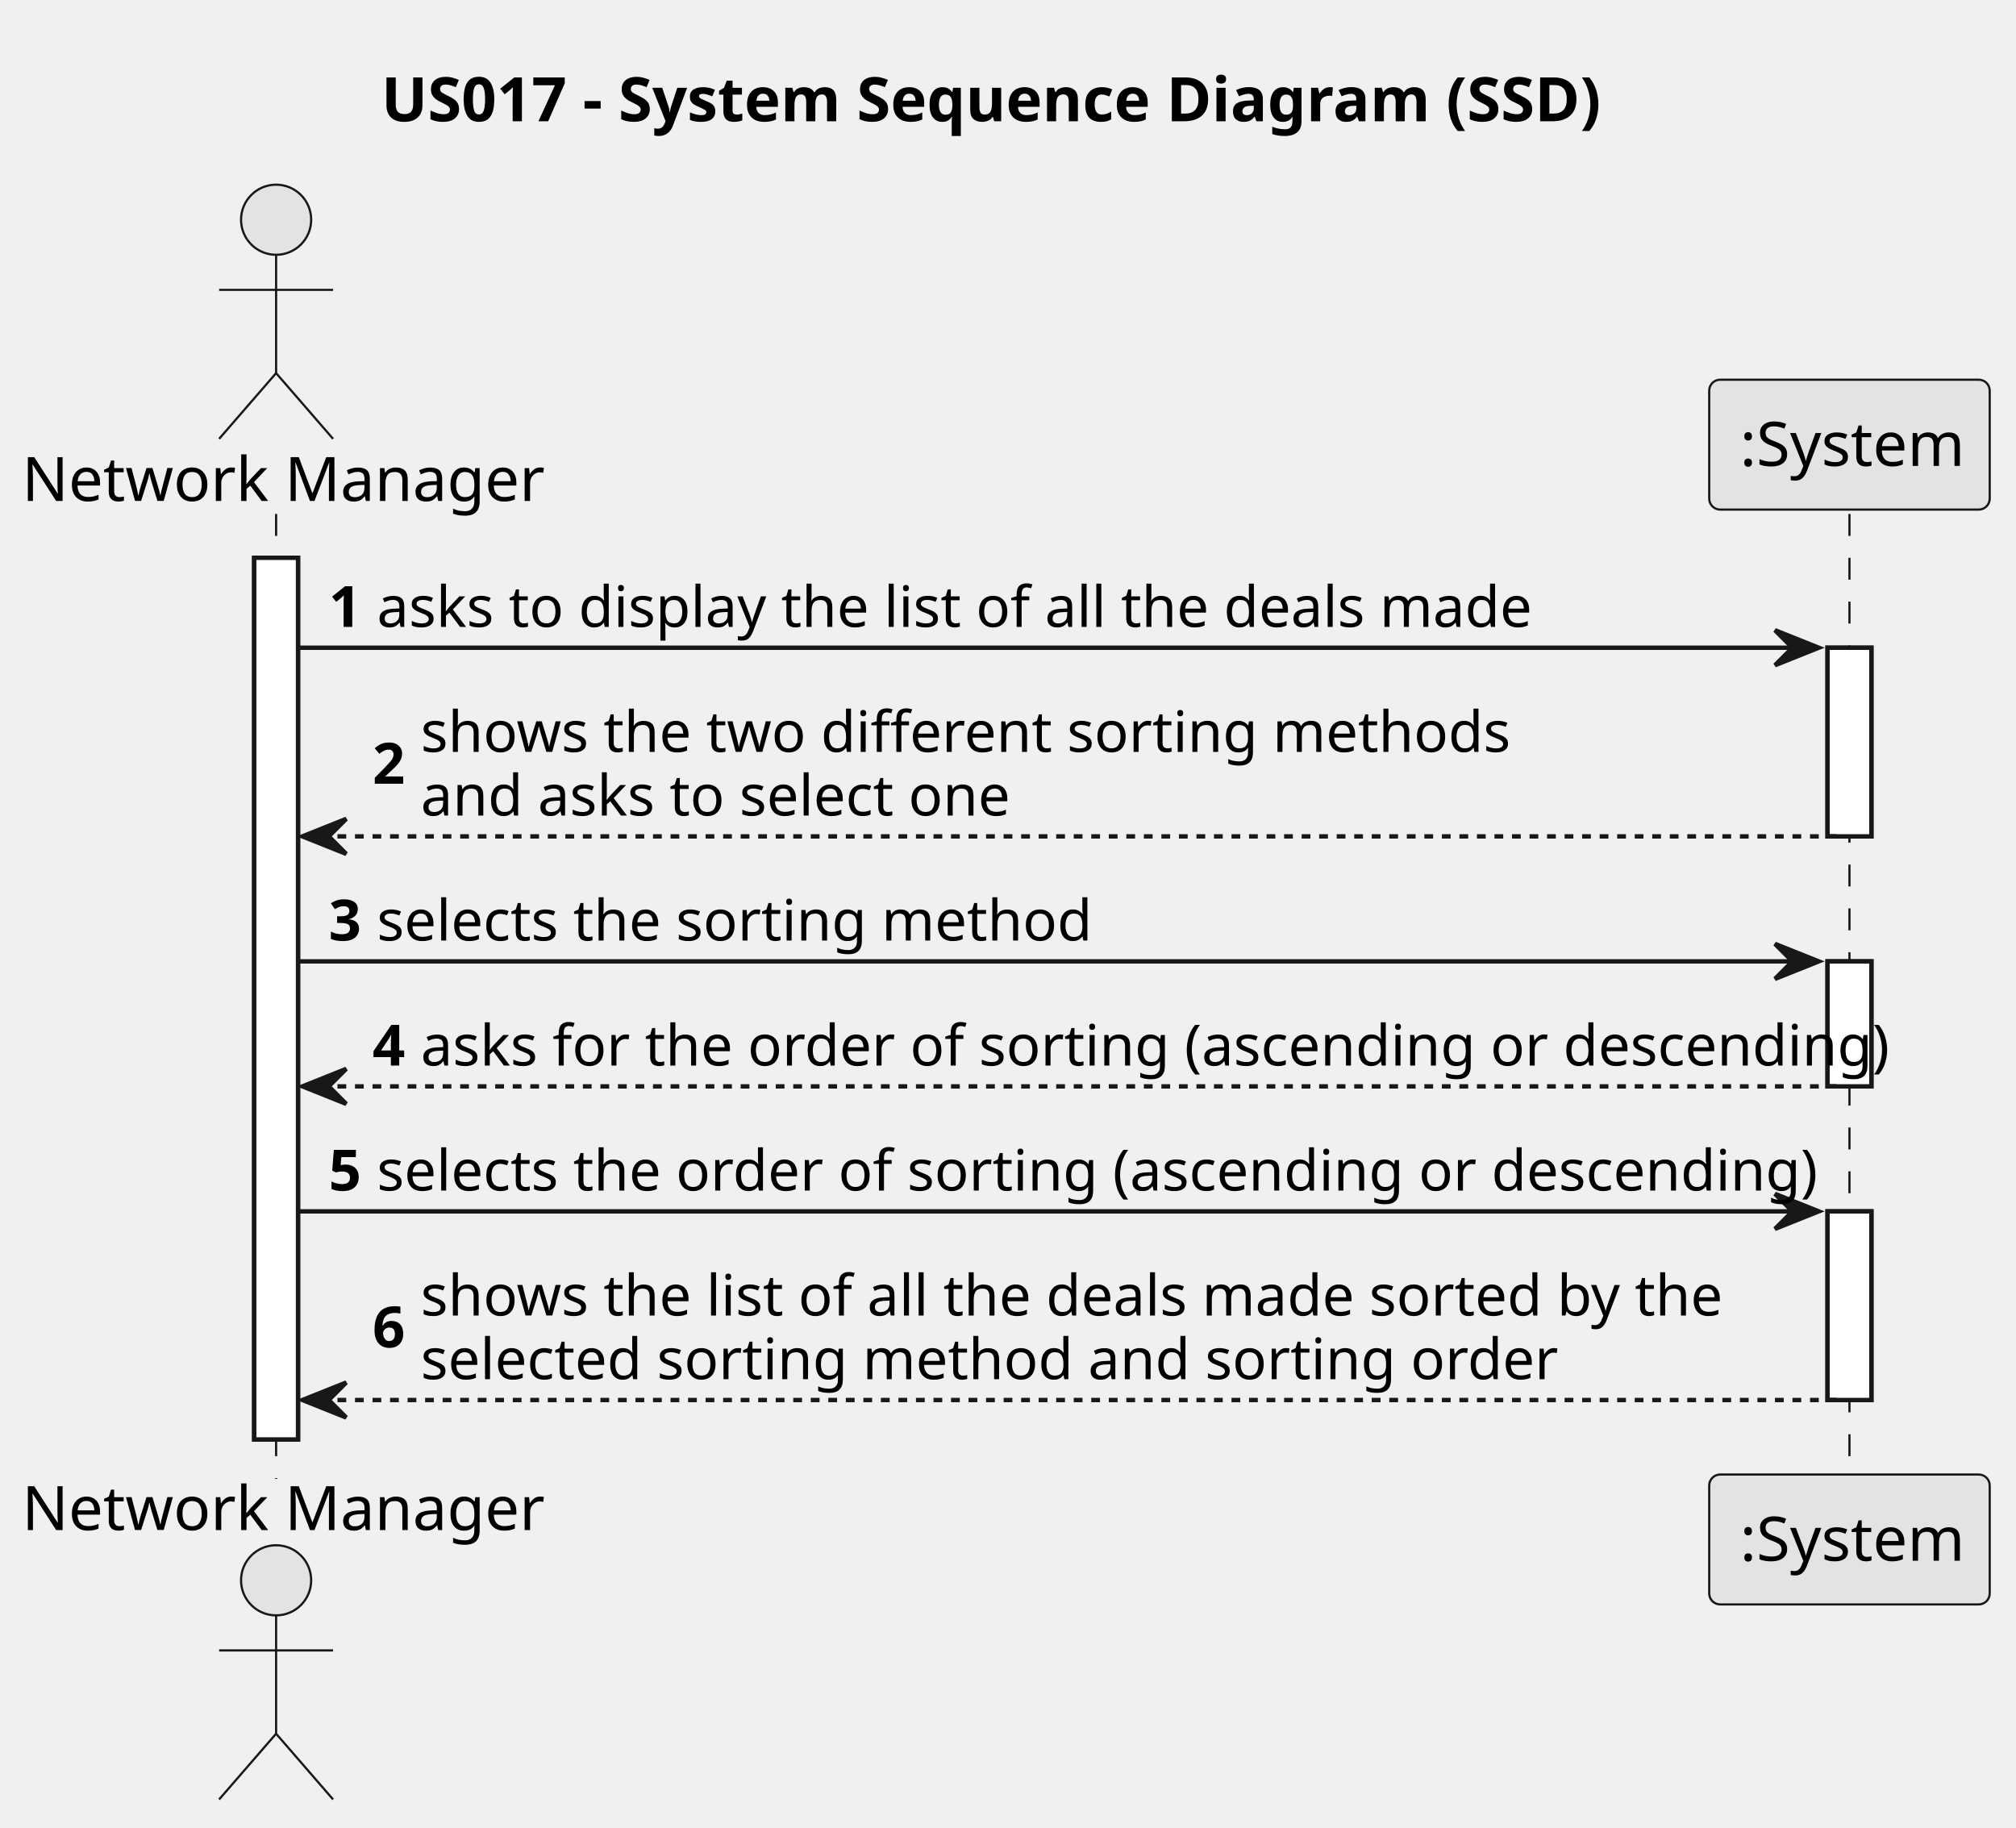
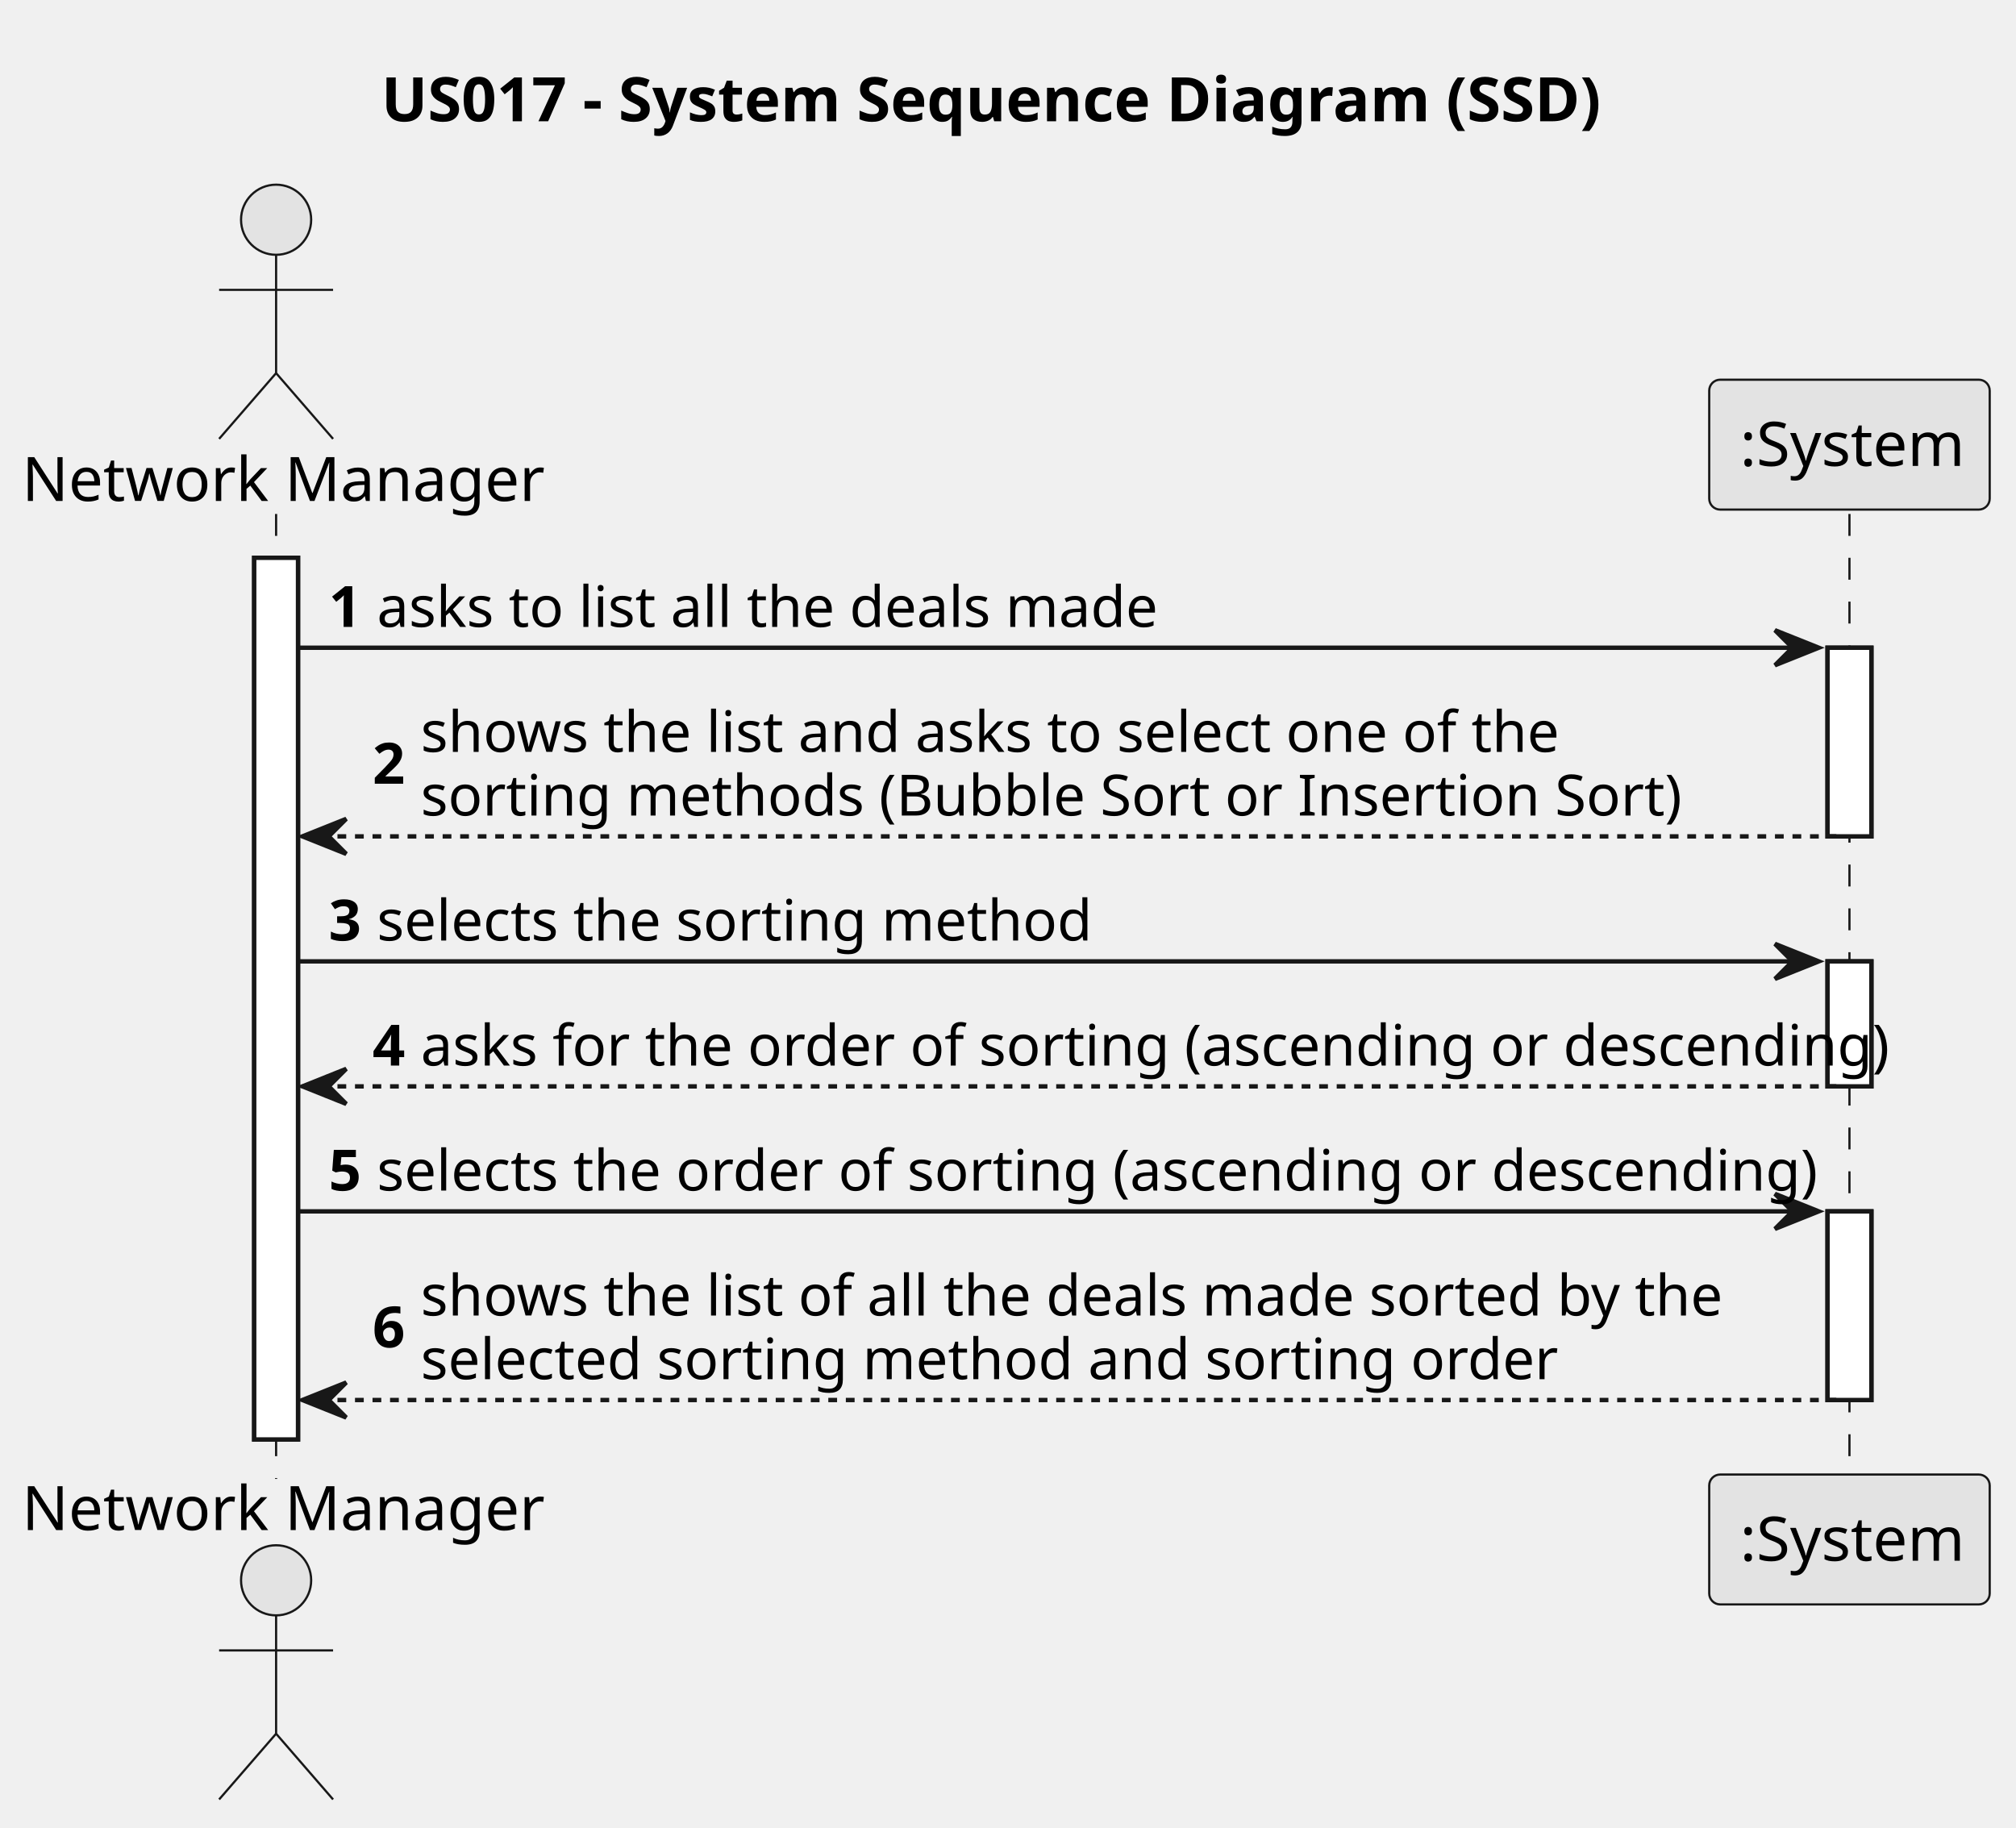
<svg xmlns="http://www.w3.org/2000/svg" contentStyleType="text/css" height="417px" preserveAspectRatio="none" style="width:460px;height:417px;background:#FFFFFF;" version="1.1" viewBox="0 0 460 417" width="460px" zoomAndPan="magnify">
  <defs />
  <g>
    <text fill="#000000" font-family="sans-serif" font-size="14" font-weight="bold" lengthAdjust="spacing" textLength="284" x="87" y="27.674">US017 - System Sequence Diagram (SSD)</text>
    <rect fill="#FFFFFF" height="201.188" style="stroke:#181818;stroke-width:1.0;" width="10" x="58" y="127.281" />
    <rect fill="#FFFFFF" height="43.047" style="stroke:#181818;stroke-width:1.0;" width="10" x="417" y="147.805" />
    <rect fill="#FFFFFF" height="28.523" style="stroke:#181818;stroke-width:1.0;" width="10" x="417" y="219.375" />
    <rect fill="#FFFFFF" height="43.047" style="stroke:#181818;stroke-width:1.0;" width="10" x="417" y="276.422" />
    <line style="stroke:#181818;stroke-width:0.5;stroke-dasharray:5.0,5.0;" x1="63" x2="63" y1="117.281" y2="337.469" />
    <line style="stroke:#181818;stroke-width:0.5;stroke-dasharray:5.0,5.0;" x1="422" x2="422" y1="117.281" y2="337.469" />
    <text fill="#000000" font-family="sans-serif" font-size="14" lengthAdjust="spacing" textLength="110" x="5" y="114.314">Network Manager</text>
    <ellipse cx="63" cy="50.141" fill="#E3E3E3" rx="8" ry="8" style="stroke:#181818;stroke-width:0.5;" />
    <path d="M63,58.141 L63,85.141 M50,66.141 L76,66.141 M63,85.141 L50,100.141 M63,85.141 L76,100.141 " fill="none" style="stroke:#181818;stroke-width:0.5;" />
    <text fill="#000000" font-family="sans-serif" font-size="14" lengthAdjust="spacing" textLength="110" x="5" y="349.143">Network Manager</text>
    <ellipse cx="63" cy="360.609" fill="#E3E3E3" rx="8" ry="8" style="stroke:#181818;stroke-width:0.5;" />
    <path d="M63,368.609 L63,395.609 M50,376.609 L76,376.609 M63,395.609 L50,410.609 M63,395.609 L76,410.609 " fill="none" style="stroke:#181818;stroke-width:0.5;" />
    <rect fill="#E3E3E3" height="29.641" rx="2.5" ry="2.5" style="stroke:#181818;stroke-width:0.5;" width="64" x="390" y="86.641" />
    <text fill="#000000" font-family="sans-serif" font-size="14" lengthAdjust="spacing" textLength="50" x="397" y="106.314">:System</text>
    <rect fill="#E3E3E3" height="29.641" rx="2.5" ry="2.5" style="stroke:#181818;stroke-width:0.5;" width="64" x="390" y="336.469" />
    <text fill="#000000" font-family="sans-serif" font-size="14" lengthAdjust="spacing" textLength="50" x="397" y="356.143">:System</text>
    <rect fill="#FFFFFF" height="201.188" style="stroke:#181818;stroke-width:1.0;" width="10" x="58" y="127.281" />
    <rect fill="#FFFFFF" height="43.047" style="stroke:#181818;stroke-width:1.0;" width="10" x="417" y="147.805" />
    <rect fill="#FFFFFF" height="28.523" style="stroke:#181818;stroke-width:1.0;" width="10" x="417" y="219.375" />
    <rect fill="#FFFFFF" height="43.047" style="stroke:#181818;stroke-width:1.0;" width="10" x="417" y="276.422" />
    <polygon fill="#181818" points="405,143.805,415,147.805,405,151.805,409,147.805" style="stroke:#181818;stroke-width:1.0;" />
    <line style="stroke:#181818;stroke-width:1.0;" x1="68" x2="411" y1="147.805" y2="147.805" />
    <text fill="#000000" font-family="sans-serif" font-size="13" font-weight="bold" lengthAdjust="spacing" textLength="7" x="75" y="143.05">1</text>
-     <text fill="#000000" font-family="sans-serif" font-size="13" lengthAdjust="spacing" textLength="255" x="86" y="143.05">asks to display the list of all the deals made</text>
+     <text fill="#000000" font-family="sans-serif" font-size="13" lengthAdjust="spacing" textLength="174" x="86" y="143.05">asks to list all the deals made</text>
    <polygon fill="#181818" points="79,186.852,69,190.852,79,194.852,75,190.852" style="stroke:#181818;stroke-width:1.0;" />
    <line style="stroke:#181818;stroke-width:1.0;stroke-dasharray:2.0,2.0;" x1="73" x2="421" y1="190.852" y2="190.852" />
    <text fill="#000000" font-family="sans-serif" font-size="13" font-weight="bold" lengthAdjust="spacing" textLength="7" x="85" y="178.835">2</text>
-     <text fill="#000000" font-family="sans-serif" font-size="13" lengthAdjust="spacing" textLength="229" x="96" y="171.573">shows the two different sorting methods</text>
-     <text fill="#000000" font-family="sans-serif" font-size="13" lengthAdjust="spacing" textLength="132" x="96" y="186.097">and asks to select one</text>
+     <text fill="#000000" font-family="sans-serif" font-size="13" lengthAdjust="spacing" textLength="252" x="96" y="171.573">shows the list and asks to select one of the</text>
+     <text fill="#000000" font-family="sans-serif" font-size="13" lengthAdjust="spacing" textLength="269" x="96" y="186.097">sorting methods (Bubble Sort or Insertion Sort)</text>
    <polygon fill="#181818" points="405,215.375,415,219.375,405,223.375,409,219.375" style="stroke:#181818;stroke-width:1.0;" />
    <line style="stroke:#181818;stroke-width:1.0;" x1="68" x2="411" y1="219.375" y2="219.375" />
    <text fill="#000000" font-family="sans-serif" font-size="13" font-weight="bold" lengthAdjust="spacing" textLength="7" x="75" y="214.62">3</text>
    <text fill="#000000" font-family="sans-serif" font-size="13" lengthAdjust="spacing" textLength="154" x="86" y="214.62">selects the sorting method</text>
    <polygon fill="#181818" points="79,243.898,69,247.898,79,251.898,75,247.898" style="stroke:#181818;stroke-width:1.0;" />
    <line style="stroke:#181818;stroke-width:1.0;stroke-dasharray:2.0,2.0;" x1="73" x2="421" y1="247.898" y2="247.898" />
    <text fill="#000000" font-family="sans-serif" font-size="13" font-weight="bold" lengthAdjust="spacing" textLength="7" x="85" y="243.144">4</text>
    <text fill="#000000" font-family="sans-serif" font-size="13" lengthAdjust="spacing" textLength="314" x="96" y="243.144">asks for the order of sorting (ascending or descending)</text>
    <polygon fill="#181818" points="405,272.422,415,276.422,405,280.422,409,276.422" style="stroke:#181818;stroke-width:1.0;" />
    <line style="stroke:#181818;stroke-width:1.0;" x1="68" x2="411" y1="276.422" y2="276.422" />
    <text fill="#000000" font-family="sans-serif" font-size="13" font-weight="bold" lengthAdjust="spacing" textLength="7" x="75" y="271.667">5</text>
    <text fill="#000000" font-family="sans-serif" font-size="13" lengthAdjust="spacing" textLength="310" x="86" y="271.667">selects the order of sorting (ascending or descending)</text>
    <polygon fill="#181818" points="79,315.469,69,319.469,79,323.469,75,319.469" style="stroke:#181818;stroke-width:1.0;" />
    <line style="stroke:#181818;stroke-width:1.0;stroke-dasharray:2.0,2.0;" x1="73" x2="421" y1="319.469" y2="319.469" />
    <text fill="#000000" font-family="sans-serif" font-size="13" font-weight="bold" lengthAdjust="spacing" textLength="7" x="85" y="307.452">6</text>
    <text fill="#000000" font-family="sans-serif" font-size="13" lengthAdjust="spacing" textLength="284" x="96" y="300.19">shows the list of all the deals made sorted by the</text>
    <text fill="#000000" font-family="sans-serif" font-size="13" lengthAdjust="spacing" textLength="240" x="96" y="314.714">selected sorting method and sorting order</text>
  </g>
</svg>
